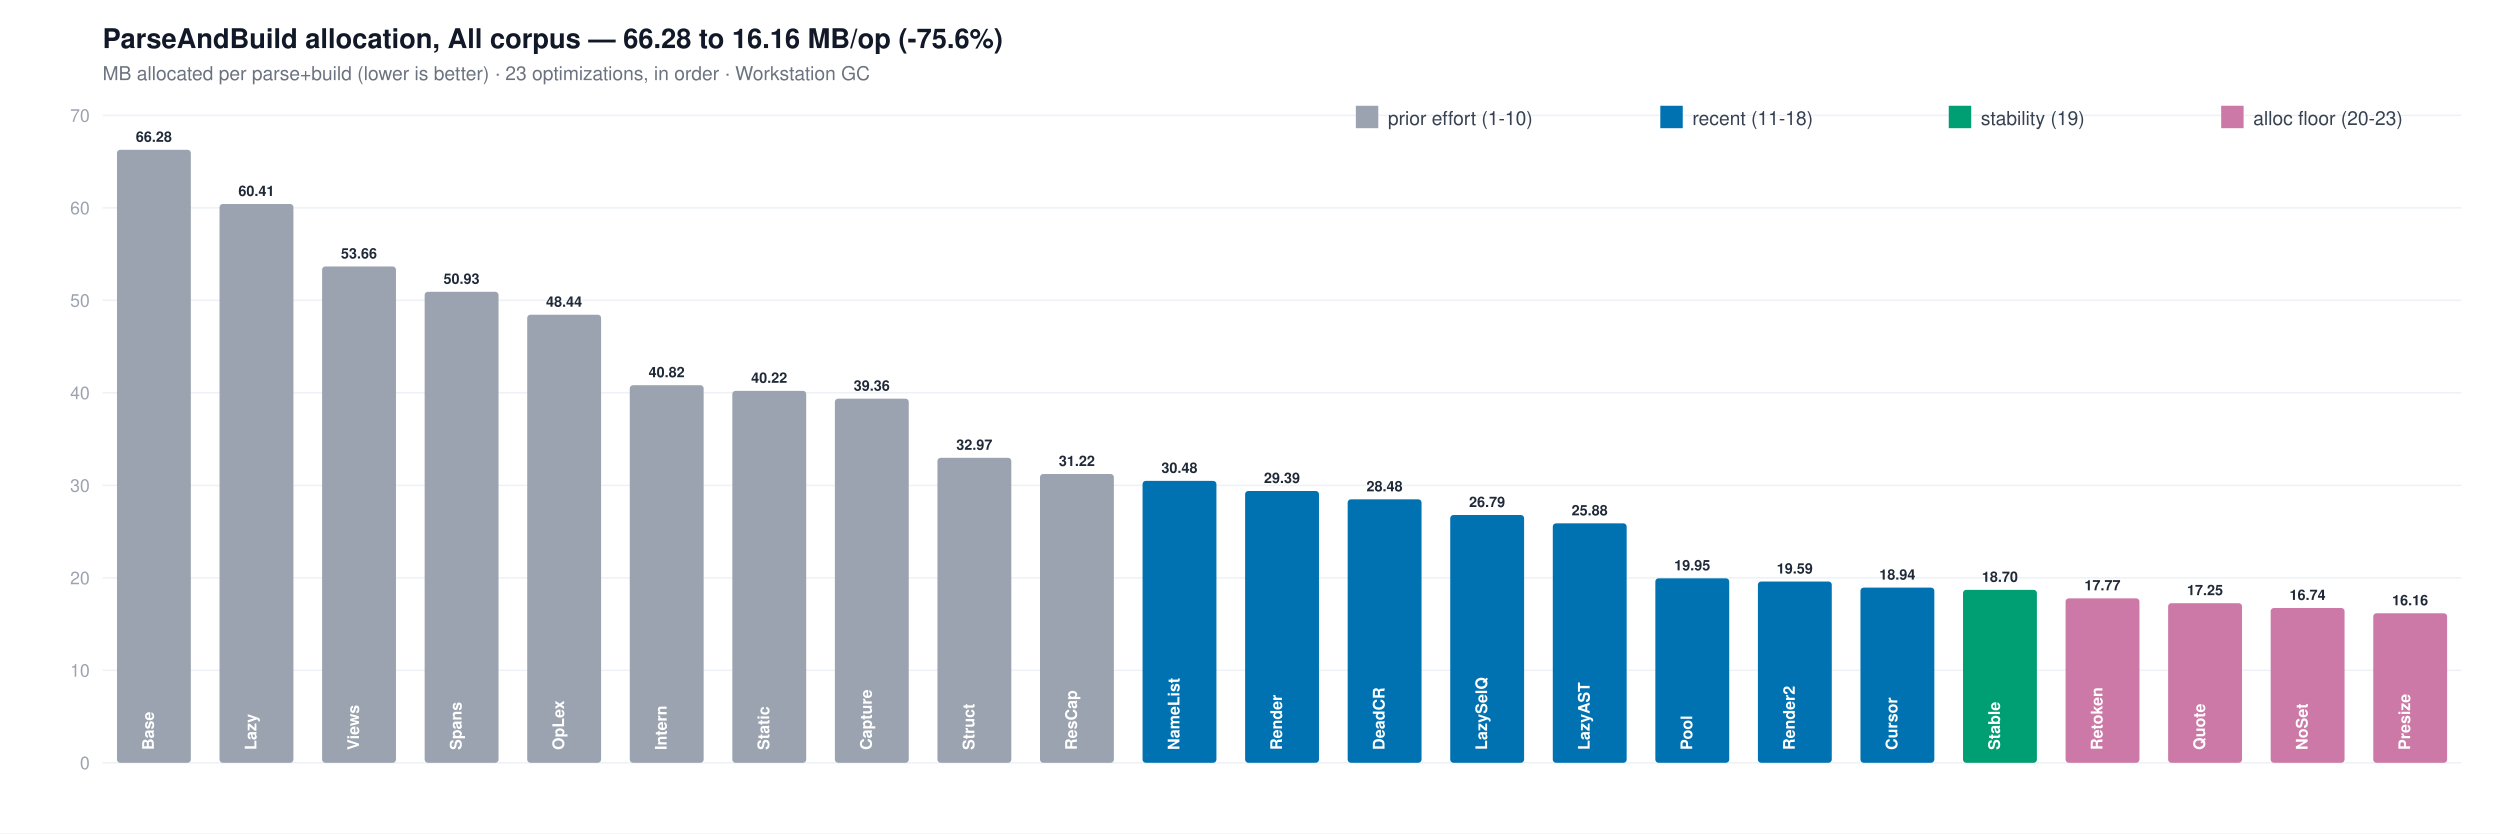
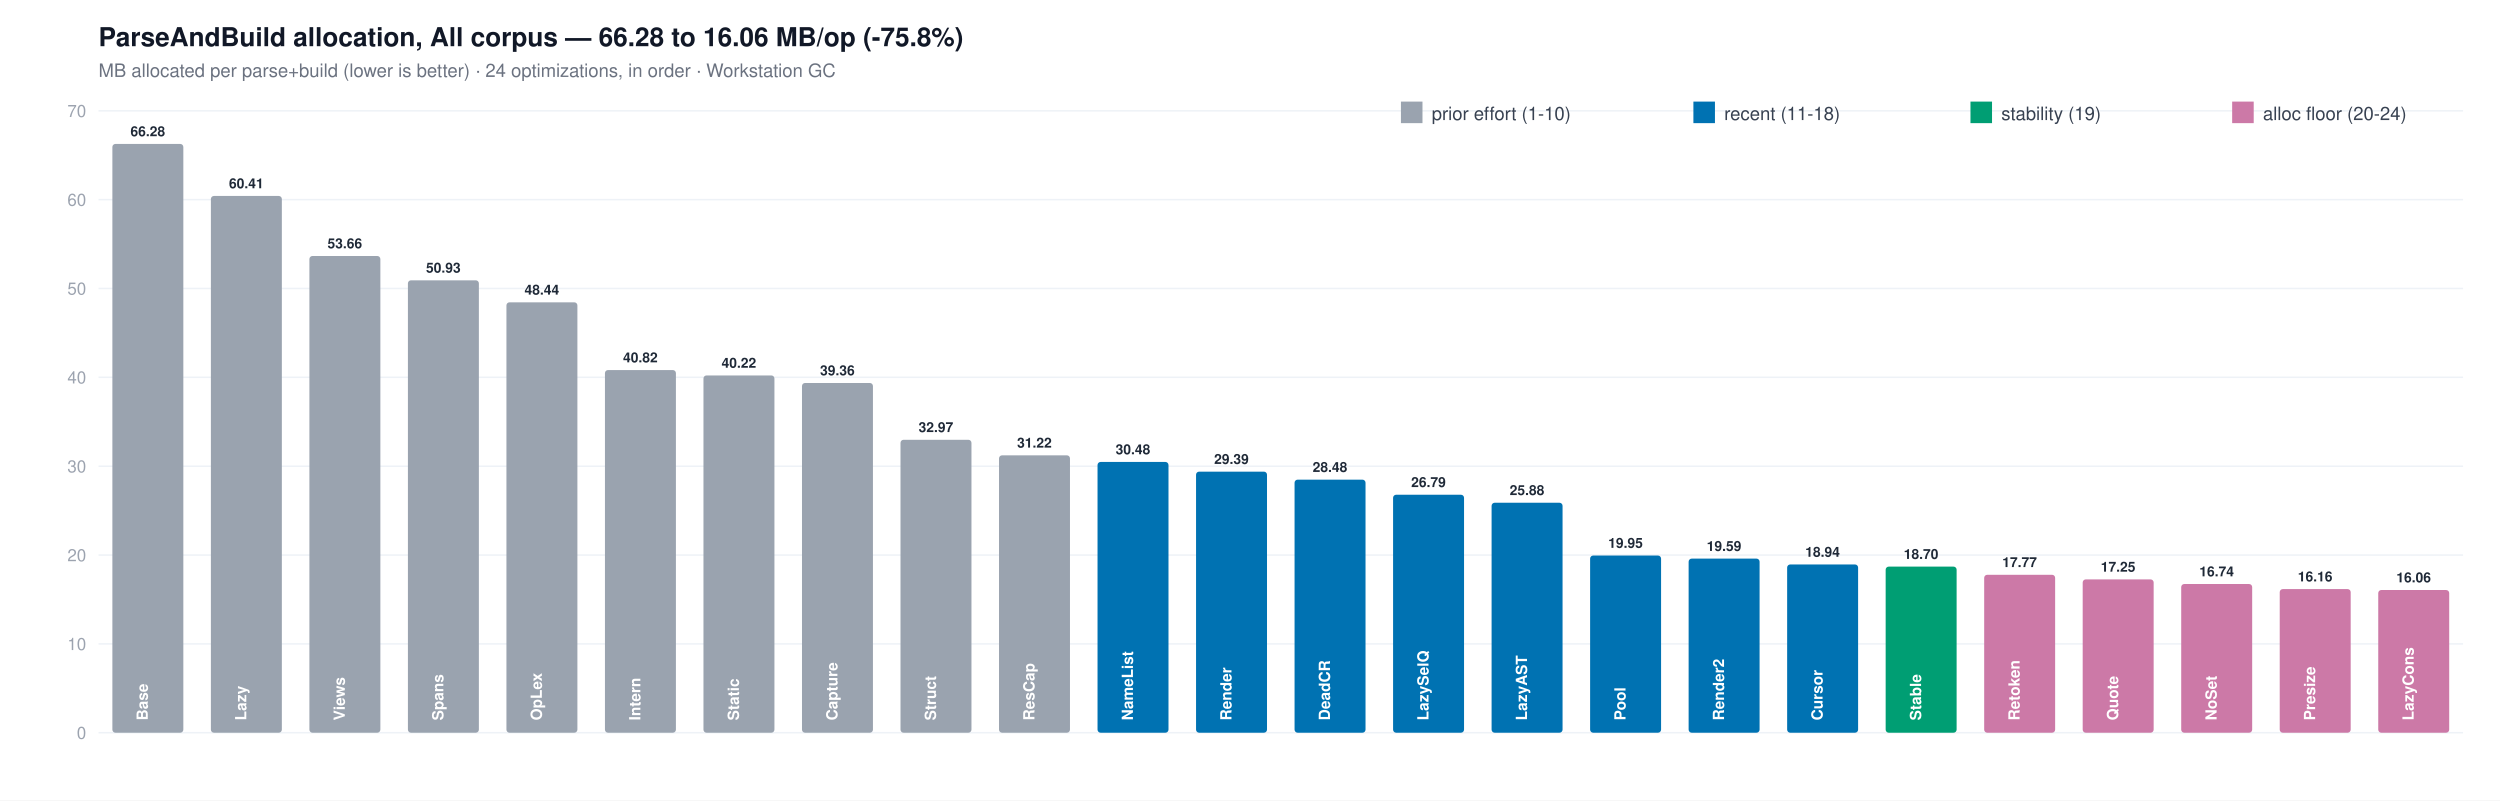
- <svg xmlns="http://www.w3.org/2000/svg" width="1560.1" height="520" viewBox="0 0 1560.1 520" font-family="Segoe UI,Helvetica,Arial,sans-serif">
-   <rect width="1560.1" height="520" fill="#ffffff" />
-   <text x="64" y="30" font-size="17" font-weight="700" fill="#111827">ParseAndBuild allocation, All corpus — 66.28 to 16.16 MB/op (-75.6%)</text>
-   <text x="64" y="50" font-size="12" fill="#6b7280">MB allocated per parse+build (lower is better) · 23 optimizations, in order · Workstation GC</text>
-   <line x1="64" y1="476" x2="1536.1" y2="476" stroke="#eef2f7" />
+ <svg xmlns="http://www.w3.org/2000/svg" width="1624.1" height="520" viewBox="0 0 1624.1 520" font-family="Segoe UI,Helvetica,Arial,sans-serif">
+   <rect width="1624.1" height="520" fill="#ffffff" />
+   <text x="64" y="30" font-size="17" font-weight="700" fill="#111827">ParseAndBuild allocation, All corpus — 66.28 to 16.06 MB/op (-75.8%)</text>
+   <text x="64" y="50" font-size="12" fill="#6b7280">MB allocated per parse+build (lower is better) · 24 optimizations, in order · Workstation GC</text>
+   <line x1="64" y1="476" x2="1600.1" y2="476" stroke="#eef2f7" />
  <text x="56" y="480" text-anchor="end" font-size="11" fill="#9ca3af">0</text>
-   <line x1="64" y1="418.3" x2="1536.1" y2="418.3" stroke="#eef2f7" />
+   <line x1="64" y1="418.3" x2="1600.1" y2="418.3" stroke="#eef2f7" />
  <text x="56" y="422.3" text-anchor="end" font-size="11" fill="#9ca3af">10</text>
-   <line x1="64" y1="360.6" x2="1536.1" y2="360.6" stroke="#eef2f7" />
+   <line x1="64" y1="360.6" x2="1600.1" y2="360.6" stroke="#eef2f7" />
  <text x="56" y="364.6" text-anchor="end" font-size="11" fill="#9ca3af">20</text>
-   <line x1="64" y1="302.9" x2="1536.1" y2="302.9" stroke="#eef2f7" />
+   <line x1="64" y1="302.9" x2="1600.1" y2="302.9" stroke="#eef2f7" />
  <text x="56" y="306.9" text-anchor="end" font-size="11" fill="#9ca3af">30</text>
-   <line x1="64" y1="245.1" x2="1536.1" y2="245.1" stroke="#eef2f7" />
+   <line x1="64" y1="245.1" x2="1600.1" y2="245.1" stroke="#eef2f7" />
  <text x="56" y="249.1" text-anchor="end" font-size="11" fill="#9ca3af">40</text>
-   <line x1="64" y1="187.4" x2="1536.1" y2="187.4" stroke="#eef2f7" />
+   <line x1="64" y1="187.4" x2="1600.1" y2="187.4" stroke="#eef2f7" />
  <text x="56" y="191.4" text-anchor="end" font-size="11" fill="#9ca3af">50</text>
-   <line x1="64" y1="129.7" x2="1536.1" y2="129.7" stroke="#eef2f7" />
+   <line x1="64" y1="129.7" x2="1600.1" y2="129.7" stroke="#eef2f7" />
  <text x="56" y="133.7" text-anchor="end" font-size="11" fill="#9ca3af">60</text>
-   <line x1="64" y1="72" x2="1536.1" y2="72" stroke="#eef2f7" />
+   <line x1="64" y1="72" x2="1600.1" y2="72" stroke="#eef2f7" />
  <text x="56" y="76" text-anchor="end" font-size="11" fill="#9ca3af">70</text>
  <rect x="73" y="93.5" width="46.1" height="382.5" rx="2" fill="#9AA3AF" />
  <text x="96" y="468" transform="rotate(-90 96 468)" font-size="10" font-weight="600" fill="#ffffff">Base</text>
  <text x="96" y="88.5" text-anchor="middle" font-size="9" font-weight="600" fill="#1f2937">66.28</text>
  <rect x="137" y="127.3" width="46.1" height="348.7" rx="2" fill="#9AA3AF" />
  <text x="160" y="468" transform="rotate(-90 160 468)" font-size="10" font-weight="600" fill="#ffffff">Lazy</text>
  <text x="160" y="122.3" text-anchor="middle" font-size="9" font-weight="600" fill="#1f2937">60.41</text>
  <rect x="201" y="166.3" width="46.1" height="309.7" rx="2" fill="#9AA3AF" />
  <text x="224" y="468" transform="rotate(-90 224 468)" font-size="10" font-weight="600" fill="#ffffff">Views</text>
  <text x="224" y="161.3" text-anchor="middle" font-size="9" font-weight="600" fill="#1f2937">53.66</text>
  <rect x="265" y="182.1" width="46.1" height="293.9" rx="2" fill="#9AA3AF" />
  <text x="288" y="468" transform="rotate(-90 288 468)" font-size="10" font-weight="600" fill="#ffffff">Spans</text>
  <text x="288" y="177.1" text-anchor="middle" font-size="9" font-weight="600" fill="#1f2937">50.93</text>
  <rect x="329" y="196.4" width="46.1" height="279.6" rx="2" fill="#9AA3AF" />
  <text x="352" y="468" transform="rotate(-90 352 468)" font-size="10" font-weight="600" fill="#ffffff">OpLex</text>
  <text x="352" y="191.4" text-anchor="middle" font-size="9" font-weight="600" fill="#1f2937">48.44</text>
  <rect x="393" y="240.4" width="46.1" height="235.6" rx="2" fill="#9AA3AF" />
  <text x="416" y="468" transform="rotate(-90 416 468)" font-size="10" font-weight="600" fill="#ffffff">Intern</text>
  <text x="416" y="235.4" text-anchor="middle" font-size="9" font-weight="600" fill="#1f2937">40.82</text>
  <rect x="457" y="243.9" width="46.1" height="232.1" rx="2" fill="#9AA3AF" />
  <text x="480" y="468" transform="rotate(-90 480 468)" font-size="10" font-weight="600" fill="#ffffff">Static</text>
  <text x="480" y="238.9" text-anchor="middle" font-size="9" font-weight="600" fill="#1f2937">40.22</text>
  <rect x="521" y="248.8" width="46.1" height="227.2" rx="2" fill="#9AA3AF" />
  <text x="544" y="468" transform="rotate(-90 544 468)" font-size="10" font-weight="600" fill="#ffffff">Capture</text>
  <text x="544" y="243.8" text-anchor="middle" font-size="9" font-weight="600" fill="#1f2937">39.36</text>
  <rect x="585" y="285.7" width="46.1" height="190.3" rx="2" fill="#9AA3AF" />
  <text x="608" y="468" transform="rotate(-90 608 468)" font-size="10" font-weight="600" fill="#ffffff">Struct</text>
  <text x="608" y="280.7" text-anchor="middle" font-size="9" font-weight="600" fill="#1f2937">32.97</text>
  <rect x="649" y="295.8" width="46.1" height="180.2" rx="2" fill="#9AA3AF" />
  <text x="672" y="468" transform="rotate(-90 672 468)" font-size="10" font-weight="600" fill="#ffffff">ResCap</text>
  <text x="672" y="290.8" text-anchor="middle" font-size="9" font-weight="600" fill="#1f2937">31.22</text>
  <rect x="713" y="300.1" width="46.1" height="175.9" rx="2" fill="#0072B2" />
  <text x="736" y="468" transform="rotate(-90 736 468)" font-size="10" font-weight="600" fill="#ffffff">NameList</text>
  <text x="736" y="295.1" text-anchor="middle" font-size="9" font-weight="600" fill="#1f2937">30.48</text>
  <rect x="777" y="306.4" width="46.1" height="169.6" rx="2" fill="#0072B2" />
  <text x="800" y="468" transform="rotate(-90 800 468)" font-size="10" font-weight="600" fill="#ffffff">Render</text>
  <text x="800" y="301.4" text-anchor="middle" font-size="9" font-weight="600" fill="#1f2937">29.39</text>
  <rect x="841" y="311.6" width="46.1" height="164.4" rx="2" fill="#0072B2" />
  <text x="864" y="468" transform="rotate(-90 864 468)" font-size="10" font-weight="600" fill="#ffffff">DeadCR</text>
  <text x="864" y="306.6" text-anchor="middle" font-size="9" font-weight="600" fill="#1f2937">28.48</text>
  <rect x="905" y="321.4" width="46.1" height="154.6" rx="2" fill="#0072B2" />
  <text x="928" y="468" transform="rotate(-90 928 468)" font-size="10" font-weight="600" fill="#ffffff">LazySelQ</text>
  <text x="928" y="316.4" text-anchor="middle" font-size="9" font-weight="600" fill="#1f2937">26.79</text>
  <rect x="969" y="326.6" width="46.1" height="149.4" rx="2" fill="#0072B2" />
  <text x="992" y="468" transform="rotate(-90 992 468)" font-size="10" font-weight="600" fill="#ffffff">LazyAST</text>
  <text x="992" y="321.6" text-anchor="middle" font-size="9" font-weight="600" fill="#1f2937">25.88</text>
  <rect x="1033" y="360.9" width="46.1" height="115.1" rx="2" fill="#0072B2" />
  <text x="1056" y="468" transform="rotate(-90 1056 468)" font-size="10" font-weight="600" fill="#ffffff">Pool</text>
  <text x="1056" y="355.9" text-anchor="middle" font-size="9" font-weight="600" fill="#1f2937">19.95</text>
  <rect x="1097" y="362.9" width="46.1" height="113.1" rx="2" fill="#0072B2" />
  <text x="1120" y="468" transform="rotate(-90 1120 468)" font-size="10" font-weight="600" fill="#ffffff">Render2</text>
  <text x="1120" y="357.9" text-anchor="middle" font-size="9" font-weight="600" fill="#1f2937">19.59</text>
  <rect x="1161" y="366.7" width="46.1" height="109.3" rx="2" fill="#0072B2" />
  <text x="1184" y="468" transform="rotate(-90 1184 468)" font-size="10" font-weight="600" fill="#ffffff">Cursor</text>
  <text x="1184" y="361.7" text-anchor="middle" font-size="9" font-weight="600" fill="#1f2937">18.94</text>
  <rect x="1225" y="368.1" width="46.1" height="107.9" rx="2" fill="#009E73" />
  <text x="1248" y="468" transform="rotate(-90 1248 468)" font-size="10" font-weight="600" fill="#ffffff">Stable</text>
  <text x="1248" y="363.1" text-anchor="middle" font-size="9" font-weight="600" fill="#1f2937">18.70</text>
  <rect x="1289" y="373.4" width="46.1" height="102.6" rx="2" fill="#CC79A7" />
  <text x="1312" y="468" transform="rotate(-90 1312 468)" font-size="10" font-weight="600" fill="#ffffff">Retoken</text>
  <text x="1312" y="368.4" text-anchor="middle" font-size="9" font-weight="600" fill="#1f2937">17.77</text>
  <rect x="1353" y="376.4" width="46.1" height="99.6" rx="2" fill="#CC79A7" />
  <text x="1376" y="468" transform="rotate(-90 1376 468)" font-size="10" font-weight="600" fill="#ffffff">Quote</text>
  <text x="1376" y="371.4" text-anchor="middle" font-size="9" font-weight="600" fill="#1f2937">17.25</text>
  <rect x="1417" y="379.4" width="46.1" height="96.6" rx="2" fill="#CC79A7" />
  <text x="1440" y="468" transform="rotate(-90 1440 468)" font-size="10" font-weight="600" fill="#ffffff">NoSet</text>
  <text x="1440" y="374.4" text-anchor="middle" font-size="9" font-weight="600" fill="#1f2937">16.74</text>
  <rect x="1481" y="382.7" width="46.1" height="93.3" rx="2" fill="#CC79A7" />
  <text x="1504" y="468" transform="rotate(-90 1504 468)" font-size="10" font-weight="600" fill="#ffffff">Presize</text>
  <text x="1504" y="377.7" text-anchor="middle" font-size="9" font-weight="600" fill="#1f2937">16.16</text>
-   <rect x="846.1" y="66" width="14" height="14" fill="#9AA3AF" />
-   <text x="866.1" y="78" font-size="12" fill="#374151">prior effort (1-10)</text>
-   <rect x="1036.1" y="66" width="14" height="14" fill="#0072B2" />
-   <text x="1056.1" y="78" font-size="12" fill="#374151">recent (11-18)</text>
-   <rect x="1216.1" y="66" width="14" height="14" fill="#009E73" />
-   <text x="1236.1" y="78" font-size="12" fill="#374151">stability (19)</text>
-   <rect x="1386.1" y="66" width="14" height="14" fill="#CC79A7" />
-   <text x="1406.1" y="78" font-size="12" fill="#374151">alloc floor (20-23)</text>
+   <rect x="1545" y="383.3" width="46.1" height="92.7" rx="2" fill="#CC79A7" />
+   <text x="1568" y="468" transform="rotate(-90 1568 468)" font-size="10" font-weight="600" fill="#ffffff">LazyCons</text>
+   <text x="1568" y="378.3" text-anchor="middle" font-size="9" font-weight="600" fill="#1f2937">16.06</text>
+   <rect x="910.1" y="66" width="14" height="14" fill="#9AA3AF" />
+   <text x="930.1" y="78" font-size="12" fill="#374151">prior effort (1-10)</text>
+   <rect x="1100.1" y="66" width="14" height="14" fill="#0072B2" />
+   <text x="1120.1" y="78" font-size="12" fill="#374151">recent (11-18)</text>
+   <rect x="1280.1" y="66" width="14" height="14" fill="#009E73" />
+   <text x="1300.1" y="78" font-size="12" fill="#374151">stability (19)</text>
+   <rect x="1450.1" y="66" width="14" height="14" fill="#CC79A7" />
+   <text x="1470.1" y="78" font-size="12" fill="#374151">alloc floor (20-24)</text>
</svg>
